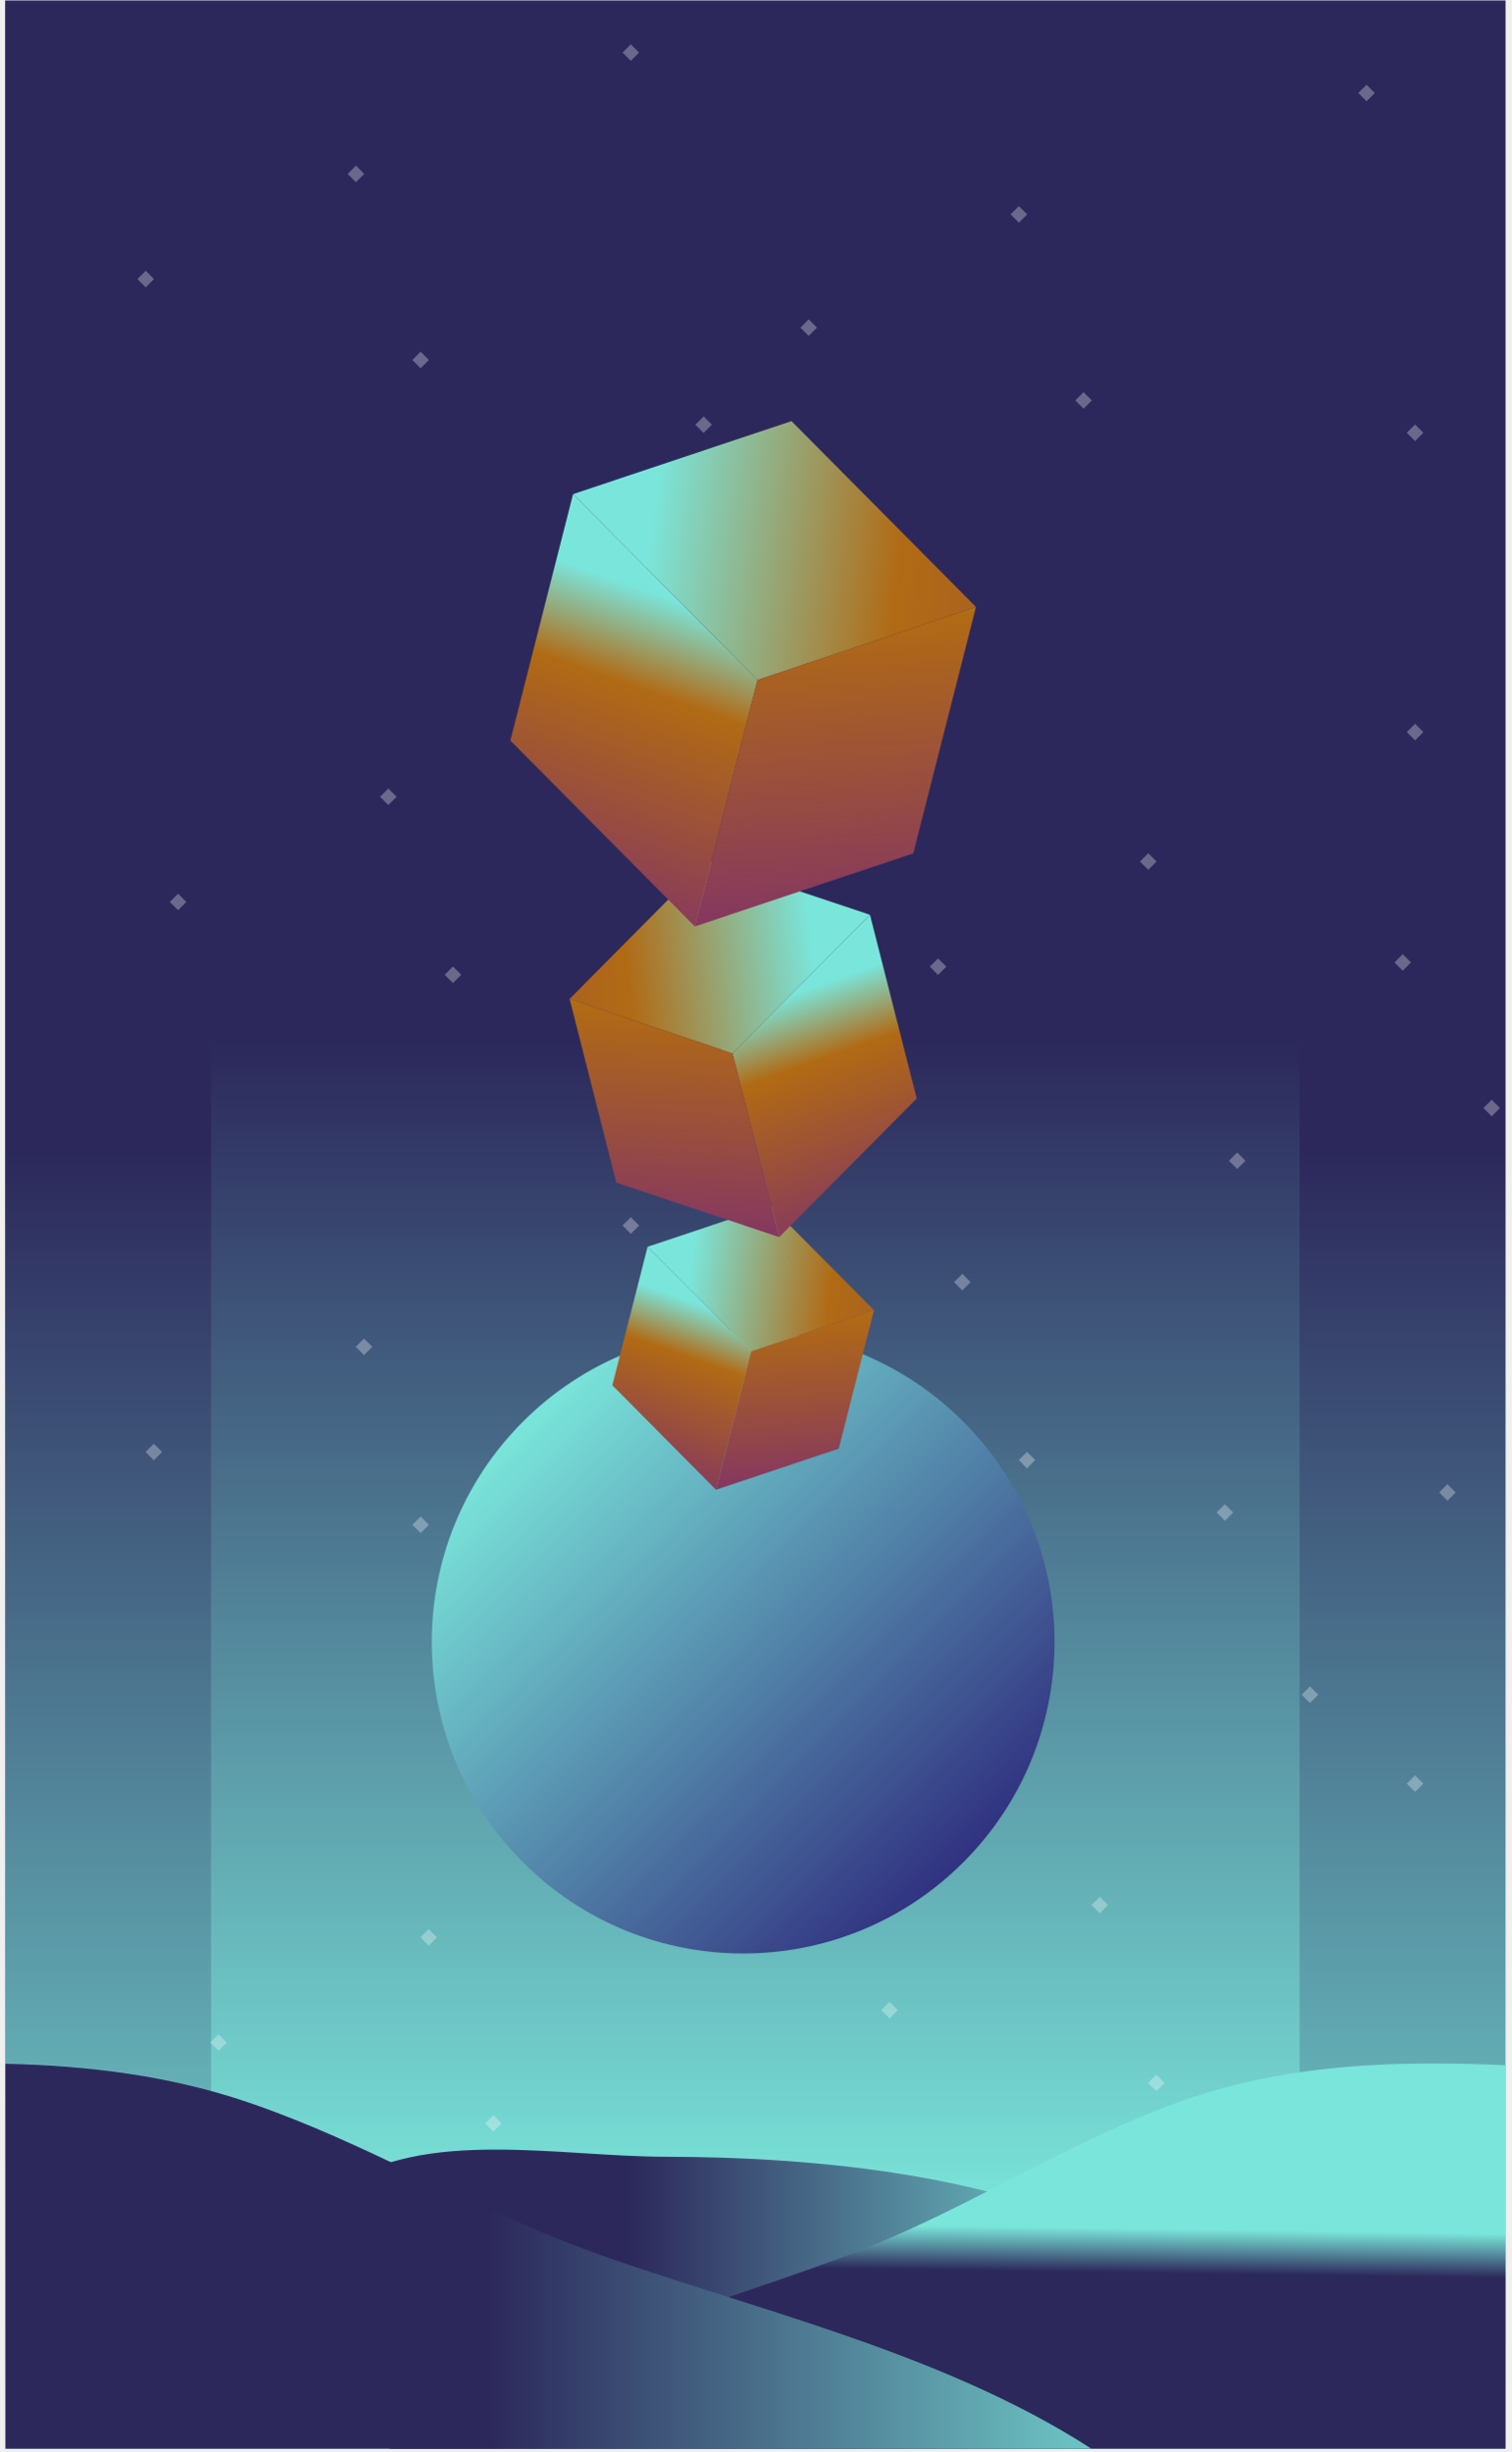
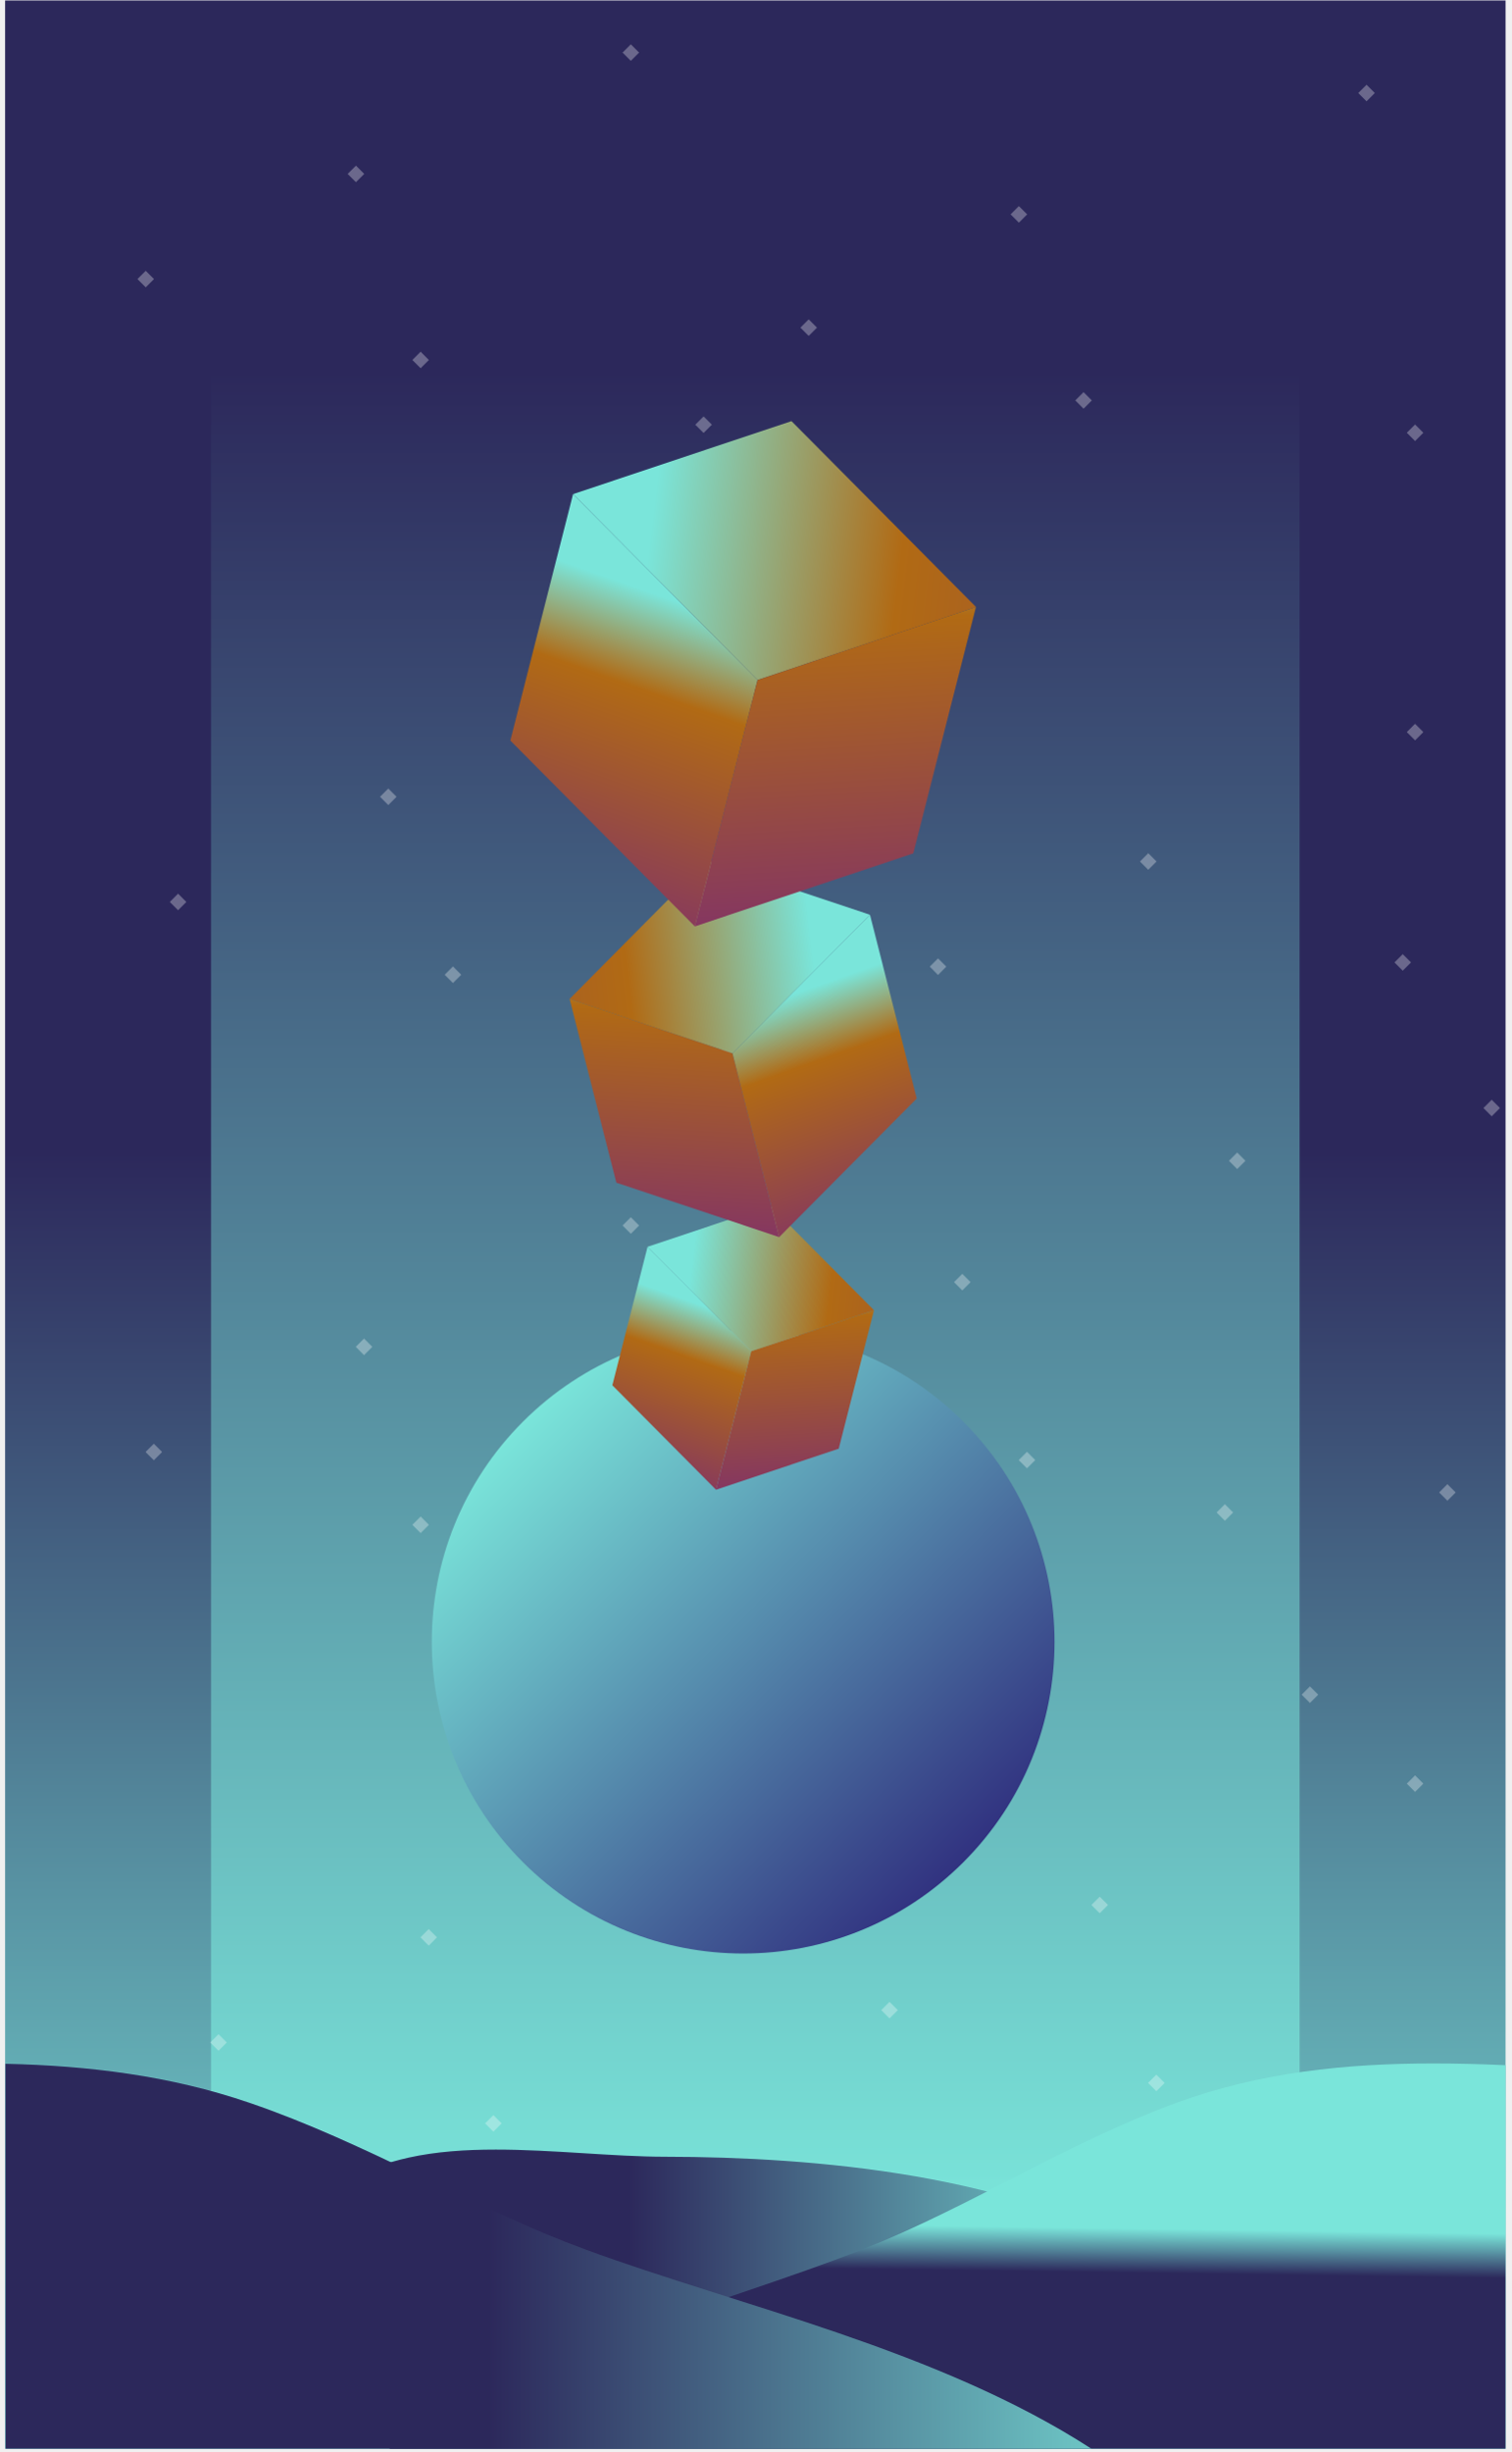
<svg xmlns="http://www.w3.org/2000/svg" width="187px" height="303px" viewBox="0 0 187 303" version="1.1">
  <defs>
    <linearGradient x1="50%" y1="100%" x2="50%" y2="0%" id="linearGradient-1">
      <stop stop-color="#2C285B" offset="0%" />
      <stop stop-color="#2C285B" offset="47.071%" />
      <stop stop-color="#7AE5DA" offset="100%" />
    </linearGradient>
    <linearGradient x1="50%" y1="100%" x2="50%" y2="0%" id="linearGradient-2">
      <stop stop-color="#2C285B" offset="0%" />
-       <stop stop-color="#2C285B" offset="47.071%" />
+       <stop stop-color="#2C285B" offset="16.826%" />
      <stop stop-color="#7AE5DA" offset="100%" />
    </linearGradient>
    <linearGradient x1="-0%" y1="49.998%" x2="100%" y2="49.998%" id="linearGradient-3">
      <stop stop-color="#2C285B" offset="0%" />
      <stop stop-color="#2C285B" offset="47.071%" />
      <stop stop-color="#7AE5DA" offset="100%" />
    </linearGradient>
    <linearGradient x1="47.005%" y1="36.233%" x2="47.91%" y2="57.947%" id="linearGradient-4">
      <stop stop-color="#2C285B" offset="0%" />
      <stop stop-color="#2C285B" offset="47.071%" />
      <stop stop-color="#7AE5DA" offset="100%" />
    </linearGradient>
    <linearGradient x1="-15.072%" y1="36.37%" x2="111.307%" y2="36.37%" id="linearGradient-5">
      <stop stop-color="#2C285B" offset="0%" />
      <stop stop-color="#2C285B" offset="47.071%" />
      <stop stop-color="#7AE5DA" offset="100%" />
    </linearGradient>
    <linearGradient x1="85.352%" y1="14.646%" x2="14.644%" y2="85.355%" id="linearGradient-6">
      <stop stop-color="#313280" offset="0%" />
      <stop stop-color="#7AE5DA" offset="100%" />
    </linearGradient>
    <linearGradient x1="39.044%" y1="-4.262%" x2="55.573%" y2="77.607%" id="linearGradient-7">
      <stop stop-color="#803169" offset="0%" />
      <stop stop-color="#B16A14" offset="72.589%" />
      <stop stop-color="#7AE5DA" offset="100%" />
    </linearGradient>
    <linearGradient x1="247.404%" y1="34.962%" x2="18.893%" y2="52.37%" id="linearGradient-8">
      <stop stop-color="#803169" offset="0%" />
      <stop stop-color="#B16A14" offset="72.589%" />
      <stop stop-color="#7AE5DA" offset="100%" />
    </linearGradient>
    <linearGradient x1="52.932%" y1="-7.962%" x2="45.76%" y2="133.785%" id="linearGradient-9">
      <stop stop-color="#803169" offset="0%" />
      <stop stop-color="#B16A14" offset="72.589%" />
      <stop stop-color="#7AE5DA" offset="100%" />
    </linearGradient>
    <linearGradient x1="60.954%" y1="-4.262%" x2="44.424%" y2="77.608%" id="linearGradient-10">
      <stop stop-color="#803169" offset="0%" />
      <stop stop-color="#B16A14" offset="72.589%" />
      <stop stop-color="#7AE5DA" offset="100%" />
    </linearGradient>
    <linearGradient x1="-147.406%" y1="34.96%" x2="81.102%" y2="52.369%" id="linearGradient-11">
      <stop stop-color="#803169" offset="0%" />
      <stop stop-color="#B16A14" offset="72.589%" />
      <stop stop-color="#7AE5DA" offset="100%" />
    </linearGradient>
    <linearGradient x1="47.066%" y1="-7.961%" x2="54.238%" y2="133.784%" id="linearGradient-12">
      <stop stop-color="#803169" offset="0%" />
      <stop stop-color="#B16A14" offset="72.589%" />
      <stop stop-color="#7AE5DA" offset="100%" />
    </linearGradient>
    <linearGradient x1="39.044%" y1="-4.26%" x2="55.575%" y2="77.607%" id="linearGradient-13">
      <stop stop-color="#803169" offset="0%" />
      <stop stop-color="#B16A14" offset="72.589%" />
      <stop stop-color="#7AE5DA" offset="100%" />
    </linearGradient>
    <linearGradient x1="247.411%" y1="34.961%" x2="18.892%" y2="52.37%" id="linearGradient-14">
      <stop stop-color="#803169" offset="0%" />
      <stop stop-color="#B16A14" offset="72.589%" />
      <stop stop-color="#7AE5DA" offset="100%" />
    </linearGradient>
    <linearGradient x1="52.935%" y1="-7.957%" x2="45.764%" y2="133.786%" id="linearGradient-15">
      <stop stop-color="#803169" offset="0%" />
      <stop stop-color="#B16A14" offset="72.589%" />
      <stop stop-color="#7AE5DA" offset="100%" />
    </linearGradient>
  </defs>
  <g id="Page-1" stroke="none" stroke-width="1" fill="none" fill-rule="evenodd">
-     <g id="Group" transform="translate(0, -1)" fill-rule="nonzero">
-       <g id="g2284" transform="translate(93.98133, 152) scale(-1, 1) rotate(-180) translate(-93.98133, -152) translate(0.481333, 0)">
-         <g id="g2286" transform="translate(-0.481333, -0)">
+     <g id="Group" transform="translate(-1, 0)" fill-rule="nonzero">
+       <g id="g2284" transform="translate(94.48133, 151.5) scale(-1, 1) rotate(-180) translate(-94.48133, -151.5) translate(0.481333, 0)">
+         <g id="g2286" transform="translate(0.518667, 0)">
          <g id="g2292">
            <g id="g2294">
              <polygon id="path2304" fill="url(#linearGradient-1)" points="0.631 0.28 186.216 0.28 186.216 302.943 0.631 302.943" />
              <polygon id="path2304" fill="url(#linearGradient-2)" points="26.103 30.247 160.743 30.247 160.743 302.433 26.103 302.433" />
            </g>
          </g>
        </g>
      </g>
-       <g id="g1506" opacity="0.3" transform="translate(16.48133, 5)" fill="#FFFFFF">
+       <g id="g1506" opacity="0.3" transform="translate(17.48133, 4)" fill="#FFFFFF">
        <g id="g1320" transform="translate(9.518667, 247)">
          <polygon id="path1318" points="0 1.5 1.023 0.477 2.046 1.5 1.023 2.525" />
        </g>
        <g id="g1324" transform="translate(43.51867, 257)">
          <polygon id="path1322" points="0 1.5 1.023 0.477 2.046 1.5 1.023 2.525" />
        </g>
        <g id="g1328" transform="translate(2.518667, 286)">
          <polygon id="path1326" points="0 1.5 1.023 0.475 2.046 1.5 1.023 2.523" />
        </g>
        <g id="g1332" transform="translate(67.51867, 219)">
          <polygon id="path1330" points="3 1.5 1.977 2.523 0.954 1.5 1.977 0.475" />
        </g>
        <g id="g1336" transform="translate(77.51867, 265)">
          <polygon id="path1334" points="0 1.5 1.023 0.477 2.046 1.5 1.023 2.525" />
        </g>
        <g id="g1340" transform="translate(44.51867, 292)">
          <polygon id="path1338" points="0 1.5 1.023 0.475 2.046 1.5 1.023 2.523" />
        </g>
        <g id="g1344" transform="translate(79.51867, 286)">
          <polygon id="path1342" points="0 1.5 1.023 0.475 2.046 1.5 1.023 2.523" />
        </g>
        <g id="g1348" transform="translate(101.5187, 275)">
          <polygon id="path1346" points="0 1.5 1.023 0.477 2.046 1.5 1.023 2.525" />
        </g>
        <g id="g1352" transform="translate(137.5187, 278)">
          <polygon id="path1350" points="0 1.5 1.023 0.475 2.046 1.5 1.023 2.523" />
        </g>
        <g id="g1356" transform="translate(35.51867, 234)">
          <polygon id="path1354" points="0 1.5 1.023 0.477 2.046 1.5 1.023 2.525" />
        </g>
        <g id="g1360" transform="translate(161.5187, 179)">
          <polygon id="path1358" points="0 1.5 1.023 0.477 2.046 1.5 1.023 2.523" />
        </g>
        <g id="g1364" transform="translate(133.5187, 181)">
          <polygon id="path1362" points="1.5 3 0.477 1.977 1.5 0.954 2.523 1.977" />
        </g>
        <g id="g1368" transform="translate(1.518667, 174)">
          <polygon id="path1366" points="0 1.5 1.023 0.477 2.046 1.5 1.023 2.525" />
        </g>
        <g id="g1372" transform="translate(34.51867, 183)">
          <polygon id="path1370" points="0 1.5 1.023 0.477 2.046 1.5 1.023 2.525" />
        </g>
        <g id="g1376" transform="translate(60.51867, 146)">
          <polygon id="path1374" points="0 1.5 1.023 0.477 2.046 1.5 1.023 2.525" />
        </g>
        <g id="g1380" transform="translate(69.51867, 192)">
          <polygon id="path1378" points="0 1.5 1.023 0.475 2.046 1.5 1.023 2.523" />
        </g>
        <g id="g1384" transform="translate(27.51867, 161)">
          <polygon id="path1382" points="0 1.5 1.023 0.477 2.046 1.5 1.023 2.525" />
        </g>
        <g id="g1388" transform="translate(75.51867, 166)">
          <polygon id="path1386" points="0 1.5 1.023 0.477 2.046 1.5 1.023 2.525" />
        </g>
        <g id="g1392" transform="translate(109.5187, 175)">
          <polygon id="path1390" points="0 1.5 1.023 0.477 2.046 1.5 1.023 2.525" />
        </g>
        <g id="g1396" transform="translate(135.5187, 138)">
          <polygon id="path1394" points="0 1.5 1.023 0.477 2.046 1.5 1.023 2.523" />
        </g>
        <g id="g1400" transform="translate(144.5187, 204)">
          <polygon id="path1398" points="0 1.5 1.023 0.477 2.046 1.5 1.023 2.525" />
        </g>
        <g id="g1404" transform="translate(101.5187, 153)">
          <polygon id="path1402" points="0 1.5 1.023 0.477 2.046 1.5 1.023 2.525" />
        </g>
        <g id="g1408" transform="translate(92.51867, 243)">
          <polygon id="path1406" points="0 1.5 1.023 0.475 2.046 1.5 1.023 2.523" />
        </g>
        <g id="g1412" transform="translate(125.5187, 252)">
          <polygon id="path1410" points="0 1.5 1.023 0.475 2.046 1.5 1.023 2.523" />
        </g>
        <g id="g1416" transform="translate(157.5187, 215)">
          <polygon id="path1414" points="0 1.5 1.023 0.475 2.046 1.5 1.023 2.523" />
        </g>
        <g id="g1420" transform="translate(160.5187, 260)">
          <polygon id="path1418" points="1.5 3 0.477 1.976 1.5 0.954 2.523 1.976" />
        </g>
        <g id="g1424" transform="translate(118.5187, 230)">
          <polygon id="path1422" points="0 1.5 1.023 0.477 2.046 1.5 1.023 2.523" />
        </g>
        <g id="g1428" transform="translate(98.51867, 114)">
          <polygon id="path1426" points="0 1.5 1.023 0.477 2.046 1.5 1.023 2.525" />
        </g>
        <g id="g1432" transform="translate(155.5187, 113)">
          <polygon id="path1430" points="1.5 3 0.477 1.977 1.5 0.954 2.523 1.977" />
        </g>
        <g id="g1436" transform="translate(157.5187, 85)">
          <polygon id="path1434" points="0 1.5 1.023 0.475 2.046 1.5 1.023 2.523" />
        </g>
        <g id="g1440" transform="translate(166.5187, 131)">
          <polygon id="path1438" points="1.5 3 0.477 1.976 1.5 0.954 2.523 1.976" />
        </g>
        <g id="g1444" transform="translate(124.5187, 101)">
          <polygon id="path1442" points="0 1.5 1.023 0.477 2.046 1.5 1.023 2.525" />
        </g>
        <g id="g1448" transform="translate(4.518667, 106)">
          <polygon id="path1446" points="0 1.5 1.023 0.475 2.046 1.5 1.023 2.523" />
        </g>
        <g id="g1452" transform="translate(38.51867, 115)">
          <polygon id="path1450" points="0 1.5 1.023 0.475 2.046 1.5 1.023 2.523" />
        </g>
        <g id="g1456" transform="translate(63.51867, 78)">
          <polygon id="path1454" points="0 1.5 1.023 0.477 2.046 1.5 1.023 2.525" />
        </g>
        <g id="g1460" transform="translate(72.51867, 124)">
          <polygon id="path1458" points="0 1.5 1.023 0.477 2.046 1.5 1.023 2.523" />
        </g>
        <g id="g1464" transform="translate(30.51867, 93)">
          <polygon id="path1462" points="0 1.5 1.023 0.475 2.046 1.5 1.023 2.523" />
        </g>
        <g id="g1468" transform="translate(82.51867, 35)">
          <polygon id="path1466" points="0 1.5 1.023 0.477 2.046 1.5 1.023 2.525" />
        </g>
        <g id="g1472" transform="translate(116.5187, 44)">
          <polygon id="path1470" points="0 1.5 1.023 0.477 2.046 1.5 1.023 2.525" />
        </g>
        <g id="g1476" transform="translate(151.5187, 6)">
          <polygon id="path1474" points="0 1.5 1.023 0.477 2.046 1.5 1.023 2.525" />
        </g>
        <g id="g1480" transform="translate(157.5187, 48)">
          <polygon id="path1478" points="0 1.5 1.023 0.477 2.046 1.5 1.023 2.525" />
        </g>
        <g id="g1484" transform="translate(108.5187, 21)">
          <polygon id="path1482" points="0 1.5 1.023 0.477 2.046 1.5 1.023 2.525" />
        </g>
        <g id="g1488" transform="translate(0.518667, 29)">
          <polygon id="path1486" points="0 1.5 1.023 0.475 2.046 1.5 1.023 2.523" />
        </g>
        <g id="g1492" transform="translate(34.51867, 39)">
          <polygon id="path1490" points="0 1.5 1.023 0.475 2.046 1.5 1.023 2.523" />
        </g>
        <g id="g1496" transform="translate(60.51867, 1)">
          <polygon id="path1494" points="0 1.5 1.023 0.477 2.046 1.5 1.023 2.525" />
        </g>
        <g id="g1500" transform="translate(69.51867, 47)">
          <polygon id="path1498" points="0 1.5 1.023 0.477 2.046 1.5 1.023 2.523" />
        </g>
        <g id="g1504" transform="translate(26.51867, 16)">
          <polygon id="path1502" points="0 1.5 1.023 0.475 2.046 1.5 1.023 2.523" />
        </g>
      </g>
-       <g id="g2306" transform="translate(82, 282) scale(-1, 1) rotate(-180) translate(-82, -282) translate(18.66667, 266)" fill="url(#linearGradient-3)">
+       <g id="g2306" transform="translate(83, 281) scale(-1, 1) rotate(-180) translate(-83, -281) translate(19.66667, 265)" fill="url(#linearGradient-3)">
        <g id="g2308" transform="translate(-0.666666, -0)">
          <g id="g2314">
            <g id="g2316">
              <path d="M32.528,30.262 C21.567,27.829 12.438,19.538 0.652,20.507 L0.652,20.507 C1.432,1.2 63.373,3.106 81.181,0.47 L81.181,0.47 C100.124,-2.333 109.374,9.896 126.144,15.912 L126.144,15.912 L124.808,17.512 C108.461,28.213 82.538,30.352 64.303,30.374 L64.303,30.374 C57.792,30.382 50.398,31.262 43.323,31.262 L43.323,31.262 C39.576,31.262 35.92,31.016 32.528,30.262" id="path2326" />
            </g>
          </g>
        </g>
      </g>
-       <g id="g2328" transform="translate(117.4813, 279.5) scale(-1, 1) rotate(-180) translate(-117.4813, -279.5) translate(47.48133, 255)" fill="url(#linearGradient-4)">
+       <g id="g2328" transform="translate(118.4813, 278.5) scale(-1, 1) rotate(-180) translate(-118.4813, -278.5) translate(48.48133, 254)" fill="url(#linearGradient-4)">
        <g id="g2330" transform="translate(-0.481333, -0)">
          <g id="g2336">
            <g id="g2338">
              <path d="M98.559,43.06 C84.873,38.06 72.933,30.13 59.625,24.897 L59.625,24.897 C41.845,17.902 18.916,12.58 1.129,0.281 L1.129,0.281 L139.214,0.281 L139.214,47.691 C136.232,47.826 133.261,47.908 130.3,47.908 L130.3,47.908 C119.461,47.908 108.796,46.801 98.559,43.06" id="path2348" />
            </g>
          </g>
        </g>
      </g>
-       <g id="g2350" transform="translate(67.33333, 279.5) scale(-1, 1) rotate(-180) translate(-67.33333, -279.5) translate(0, 255)" fill="url(#linearGradient-5)">
+       <g id="g2350" transform="translate(68.33333, 278.5) scale(-1, 1) rotate(-180) translate(-68.33333, -278.5) translate(1, 254)" fill="url(#linearGradient-5)">
        <g id="g2352" transform="translate(0, -0)">
          <g id="g2358">
            <g id="g2360">
              <path d="M0.676,0.281 L134.996,0.281 C115.974,12.58 91.456,17.902 72.444,24.897 L72.444,24.897 C58.214,30.13 45.447,38.06 30.812,43.06 L30.812,43.06 C21.067,46.39 10.955,47.633 0.676,47.865 L0.676,47.865 L0.676,0.281 Z" id="path2370" />
            </g>
          </g>
        </g>
      </g>
-       <g id="g2708" transform="translate(92.33333, 203.7693) scale(-1, 1) rotate(-180) translate(-92.33333, -203.7693) translate(53.33333, 164.7693)" fill="url(#linearGradient-6)">
+       <g id="g2708" transform="translate(93.33333, 202.7693) scale(-1, 1) rotate(-180) translate(-93.33333, -202.7693) translate(54.33333, 163.7693)" fill="url(#linearGradient-6)">
        <g id="g2710">
          <g id="g2716">
            <g id="g2718">
              <path d="M11.349,66.02 C-3.691,50.979 -3.691,26.592 11.349,11.552 L11.349,11.552 C26.389,-3.489 50.776,-3.489 65.817,11.552 L65.817,11.552 C80.859,26.592 80.859,50.979 65.817,66.02 L65.817,66.02 C58.297,73.54 48.44,77.301 38.583,77.301 L38.583,77.301 C28.727,77.301 18.869,73.54 11.349,66.02" id="path2730" />
            </g>
          </g>
        </g>
      </g>
-       <g id="g2732" transform="translate(84, 170.1027) scale(-1, 1) rotate(-180) translate(-84, -170.1027) translate(74.66666, 154.7693)" fill="url(#linearGradient-7)">
+       <g id="g2732" transform="translate(85, 169.1027) scale(-1, 1) rotate(-180) translate(-85, -169.1027) translate(75.66666, 153.7693)" fill="url(#linearGradient-7)">
        <g id="g2734">
          <g id="g2740">
            <g id="g2742">
              <polygon id="path2752" points="1.071 13.185 13.892 0.273 18.251 17.395 5.427 30.305" />
            </g>
          </g>
        </g>
      </g>
-       <g id="g2754" transform="translate(94.66666, 158.7693) scale(-1, 1) rotate(-180) translate(-94.66666, -158.7693) translate(80, 149.436)" fill="url(#linearGradient-8)">
+       <g id="g2754" transform="translate(95.66666, 157.7693) scale(-1, 1) rotate(-180) translate(-95.66666, -157.7693) translate(81, 148.436)" fill="url(#linearGradient-8)">
        <g id="g2756">
          <g id="g2762">
            <g id="g2764">
              <polygon id="path2774" points="0.093 12.972 12.917 0.061 28.1 5.132 15.275 18.044" />
            </g>
          </g>
        </g>
      </g>
-       <g id="g2776" transform="translate(98.66666, 174.1027) scale(-1, 1) rotate(-180) translate(-98.66666, -174.1027) translate(88, 162.7693)" fill="url(#linearGradient-9)">
+       <g id="g2776" transform="translate(99.66666, 173.1027) scale(-1, 1) rotate(-180) translate(-99.66666, -173.1027) translate(89, 161.7693)" fill="url(#linearGradient-9)">
        <g id="g2778">
          <g id="g2784">
            <g id="g2786">
              <polygon id="path2796" points="4.917 17.395 0.559 0.273 15.741 5.345 20.1 22.465" />
            </g>
          </g>
        </g>
      </g>
-       <g id="g2798" transform="translate(102, 134.1027) scale(-1, 1) rotate(-180) translate(-102, -134.1027) translate(89.33333, 113.436)" fill="url(#linearGradient-10)">
+       <g id="g2798" transform="translate(103, 133.1027) scale(-1, 1) rotate(-180) translate(-103, -133.1027) translate(90.33333, 112.436)" fill="url(#linearGradient-10)">
        <g id="g2800">
          <g id="g2806">
            <g id="g2808">
              <polygon id="path2818" points="1.259 23.551 7.04 0.837 24.052 17.967 18.272 40.68" />
            </g>
          </g>
        </g>
      </g>
-       <g id="g2820" transform="translate(88.66666, 119.436) scale(-1, 1) rotate(-180) translate(-88.66666, -119.436) translate(69.33333, 106.7693)" fill="url(#linearGradient-11)">
+       <g id="g2820" transform="translate(89.66666, 118.436) scale(-1, 1) rotate(-180) translate(-89.66666, -118.436) translate(70.33333, 105.7693)" fill="url(#linearGradient-11)">
        <g id="g2822">
          <g id="g2828">
            <g id="g2830">
              <polygon id="path2840" points="1.116 7.613 21.259 0.884 38.272 18.013 18.129 24.743" />
            </g>
          </g>
        </g>
      </g>
-       <g id="g2842" transform="translate(83.33333, 139.436) scale(-1, 1) rotate(-180) translate(-83.33333, -139.436) translate(69.33333, 124.1027)" fill="url(#linearGradient-12)">
+       <g id="g2842" transform="translate(84.33333, 138.436) scale(-1, 1) rotate(-180) translate(-84.33333, -138.436) translate(70.33333, 123.1027)" fill="url(#linearGradient-12)">
        <g id="g2844">
          <g id="g2850">
            <g id="g2852">
              <polygon id="path2862" points="6.897 7.567 27.04 0.837 21.259 23.551 1.116 30.28" />
            </g>
          </g>
        </g>
      </g>
-       <g id="g2864" transform="translate(78.66666, 88.76933) scale(-1, 1) rotate(-180) translate(-78.66666, -88.76933) translate(62.66667, 61.436)" fill="url(#linearGradient-13)">
+       <g id="g2864" transform="translate(79.66666, 87.76933) scale(-1, 1) rotate(-180) translate(-79.66666, -87.76933) translate(63.66667, 60.436)" fill="url(#linearGradient-13)">
        <g id="g2866">
          <g id="g2872">
            <g id="g2874">
              <polygon id="path2884" points="0.455 23.555 23.275 0.577 31.031 31.045 8.209 54.021" />
            </g>
          </g>
        </g>
      </g>
-       <g id="g2886" transform="translate(96, 68.76933) scale(-1, 1) rotate(-180) translate(-96, -68.76933) translate(70.66666, 52.10267)" fill="url(#linearGradient-14)">
+       <g id="g2886" transform="translate(97, 67.76933) scale(-1, 1) rotate(-180) translate(-97, -67.76933) translate(71.66666, 51.10267)" fill="url(#linearGradient-14)">
        <g id="g2888">
          <g id="g2894">
            <g id="g2896">
              <polygon id="path2906" points="0.209 23.355 23.031 0.379 50.047 9.404 27.227 32.38" />
            </g>
          </g>
        </g>
      </g>
-       <g id="g2908" transform="translate(103.3333, 95.436) scale(-1, 1) rotate(-180) translate(-103.3333, -95.436) translate(85.33333, 74.76933)" fill="url(#linearGradient-15)">
+       <g id="g2908" transform="translate(104.3333, 94.436) scale(-1, 1) rotate(-180) translate(-104.3333, -94.436) translate(86.33333, 73.76933)" fill="url(#linearGradient-15)">
        <g id="g2910">
          <g id="g2916">
            <g id="g2918">
              <polygon id="path2928" points="8.364 31.045 0.608 0.577 27.628 9.604 35.38 40.071" />
            </g>
          </g>
        </g>
      </g>
    </g>
  </g>
</svg>
